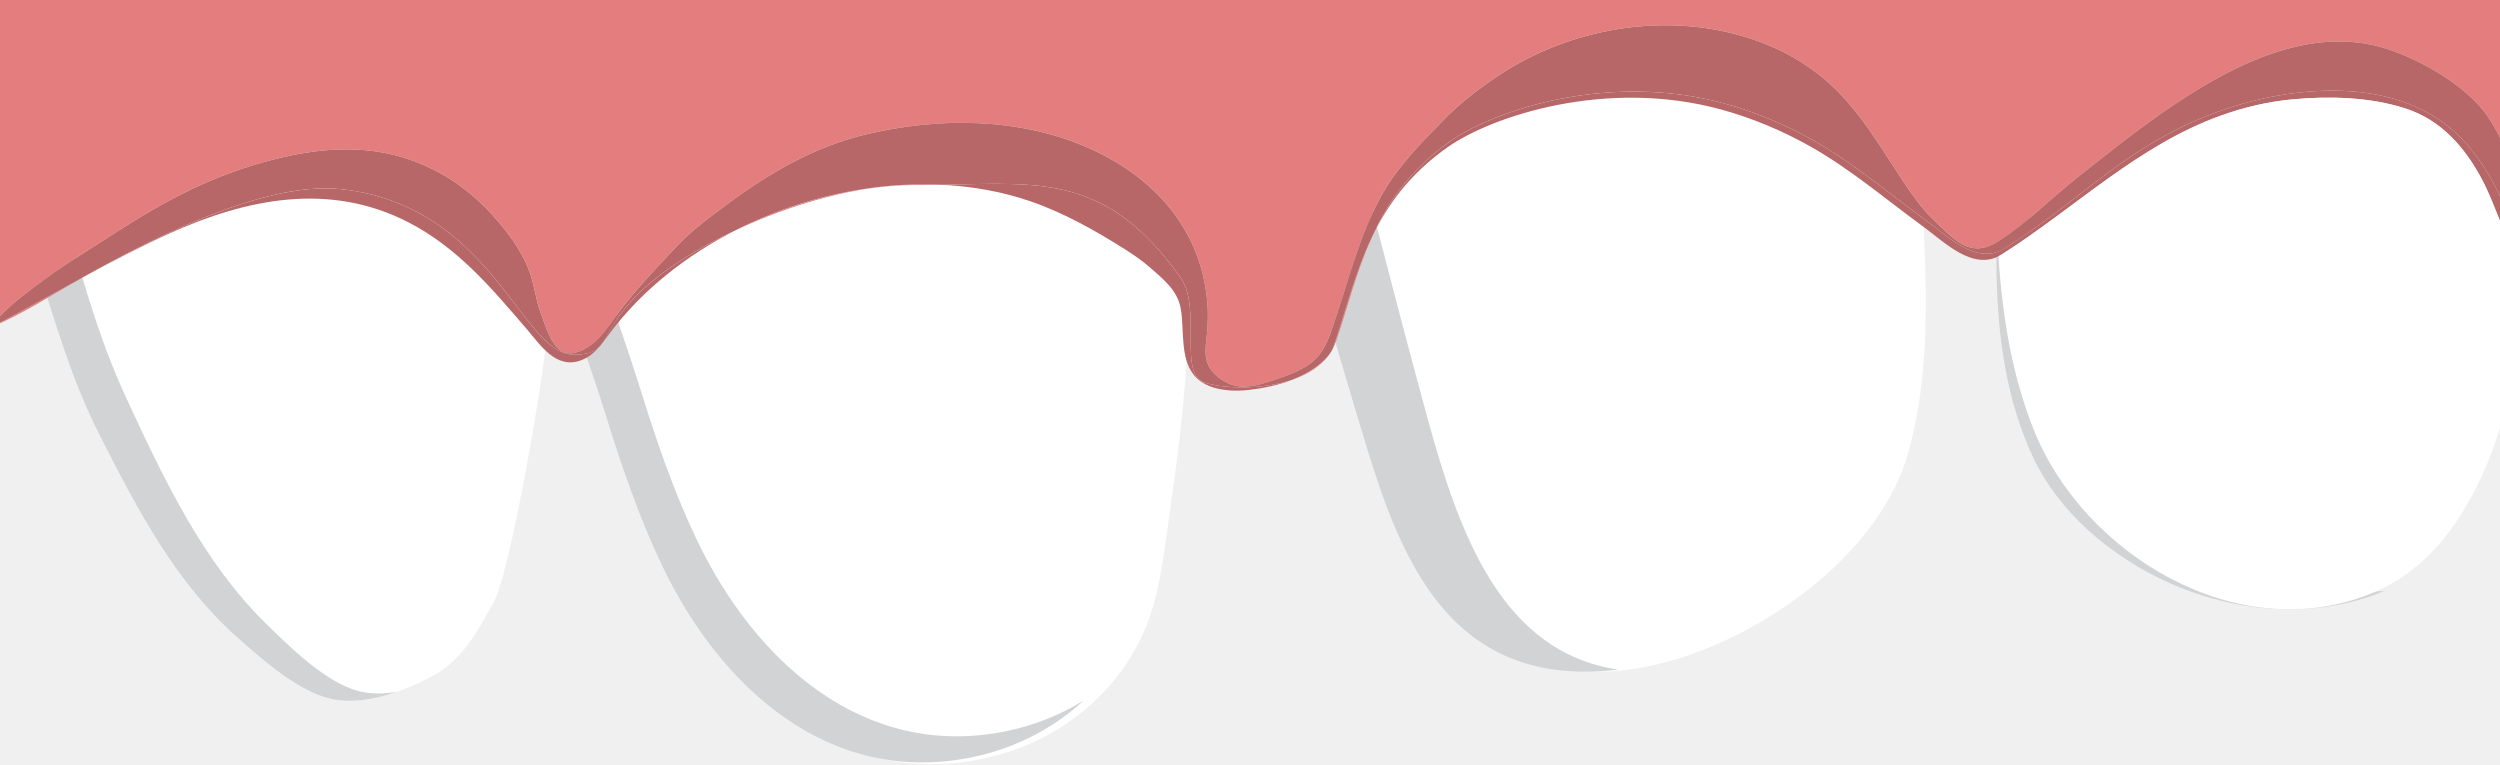
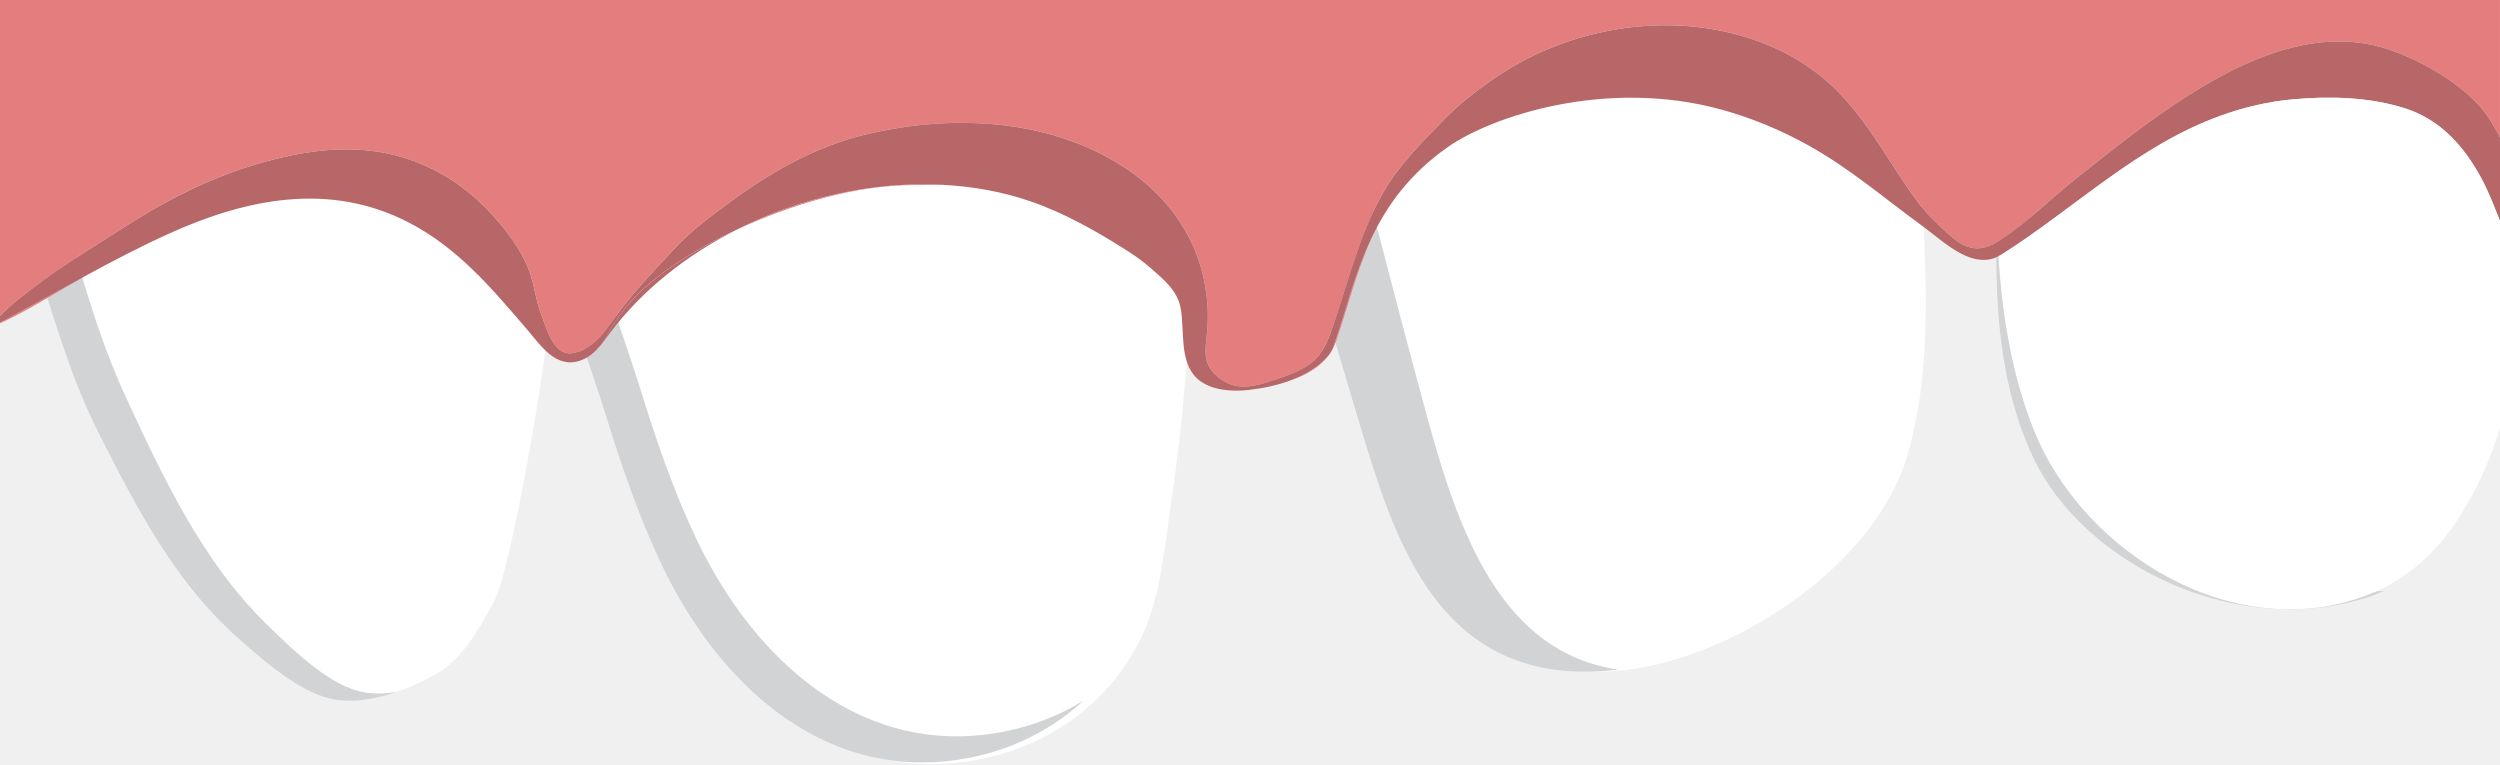
<svg xmlns="http://www.w3.org/2000/svg" version="1.1" id="Layer_1" x="0px" y="0px" width="320.984px" height="98.117px" viewBox="0 0 320.984 98.117" enable-background="new 0 0 320.984 98.117" xml:space="preserve">
-   <path fill="#FFFFFF" d="M63.493,77.094c-2.113,3.936-4.22,7.755-8.003,9.741c-3.8,1.995-8.811,3.84-13.038,2.881  c-4.144-0.939-8.68-4.933-11.916-7.805C22.593,74.869,17.725,65.591,12.76,55.81c-3.636-7.165-5.702-14.49-8.138-22.234  c-1.829-5.812-5.303-11.56-3.474-17.999C2.603,10.458,6.88,6.721,11.61,6.373l47.851-3.523c6.483-0.477,12.08,5.134,12.498,12.531  c0.517,9.146-1.026,18.27-1.728,27.404C69.727,49.348,65.424,73.5,63.493,77.094z" />
-   <path fill="#D1D3D4" d="M46.043,88.733c-4.152-1.074-8.711-5.536-11.969-8.744c-7.988-7.87-12.916-18.188-17.944-29.068  c-3.68-7.97-5.792-16.104-8.276-24.706C6.375,21.1,3.875,16.02,3.786,10.588c-1.183,1.41-2.103,3.104-2.638,4.988  c-1.829,6.439,1.645,12.187,3.474,17.999C7.059,41.32,9.125,48.645,12.76,55.81c4.964,9.782,9.833,19.059,17.776,26.103  c3.236,2.872,7.772,6.865,11.916,7.805c2.691,0.61,5.698,0.083,8.509-0.895C49.285,89.118,47.612,89.139,46.043,88.733z" />
-   <path fill="#FFFFFF" d="M141.665,88.912c-4.18,4.395-9.737,7.357-15.803,8.573c-18.22,3.652-32.158-9.038-39.591-24.594  c-2.943-6.157-5.163-12.639-7.19-19.152c-1.881-6.04-4.089-11.992-5.928-18.033c-0.998-3.274-1.446-6.701-0.229-9.991  c1.863-5.04,6.854-8.559,12.21-8.668l54.16-1.112c7.338-0.15,13.408,5.736,13.557,13.148c0.243,12.109-0.826,24.241-2.595,36.208  c-0.798,5.398-1.262,11.2-3.562,16.209C145.413,84.286,143.703,86.769,141.665,88.912z" />
-   <path fill="#D1D3D4" d="M265.826,54.21c-7.768-16.371-5.056-36.274-4.361-53.402c-0.517,0.489-0.997,1.017-1.432,1.589  c-2.032,2.669-2.675,5.817-2.8,8.947c-0.61,15.231-3.039,32.945,3.872,47.511c6.373,13.436,26.14,23.527,43.314,17.685  c0.581-0.198,1.129-0.431,1.675-0.664C289.149,77.329,271.967,67.155,265.826,54.21z" />
-   <path fill="#D1D3D4" d="M129.058,93.906c-18.219,3.652-32.157-9.037-39.591-24.594c-2.942-6.158-5.162-12.638-7.189-19.153  c-1.88-6.039-4.088-11.992-5.929-18.033c-0.998-3.275-1.445-6.701-0.228-9.991c0.549-1.489,1.378-2.839,2.403-4.015  c-3.091,1.474-5.623,4.098-6.835,7.371c-1.216,3.29-0.768,6.716,0.23,9.991c1.839,6.041,4.047,11.993,5.927,18.033  c2.028,6.514,4.245,12.995,7.189,19.152c7.434,15.556,21.371,28.246,39.592,24.594c5.464-1.095,10.506-3.618,14.509-7.317  C136.075,91.833,132.661,93.185,129.058,93.906z" />
-   <path fill="#FFFFFF" d="M208.653,86.032c-1.876,0.214-3.771,0.268-5.669,0.145c-16.25-1.059-21.944-15.135-26.145-28.931  c-2.375-7.8-4.654-15.63-6.909-23.467c-1.807-6.271-5.859-14.632-3.44-21.175c1.864-5.04,6.855-8.56,12.209-8.669l54.16-1.111  c7.34-0.15,13.408,5.736,13.558,13.148c0.283,13.941,2.444,28.917-1.524,42.507C240.74,72.7,222.636,84.44,208.653,86.032z" />
-   <path fill="#D1D3D4" d="M183.26,53.604c-2.396-8.767-4.695-17.566-6.97-26.374c-1.693-6.554-5.33-15.146-3.896-22.222  c-3.311,1.421-6.045,4.153-7.32,7.596c-2.418,6.542,1.636,14.904,3.439,21.175c2.257,7.837,4.537,15.667,6.912,23.467  c4.201,13.796,9.894,27.872,26.146,28.931c1.896,0.123,3.793,0.069,5.668-0.145c0.163-0.019,0.333-0.046,0.502-0.067  C192.81,83.769,187.339,68.542,183.26,53.604z" />
+   <path fill="#FFFFFF" d="M63.493,77.094c-2.113,3.937-4.22,7.756-8.003,9.741c-3.8,1.995-8.811,3.84-13.038,2.881  c-4.144-0.938-8.68-4.933-11.916-7.805c-7.943-7.042-12.811-16.32-17.776-26.101C9.124,48.645,7.058,41.32,4.622,33.576  c-1.829-5.812-5.303-11.56-3.474-17.999C2.603,10.458,6.88,6.721,11.61,6.373L59.461,2.85c6.483-0.477,12.08,5.134,12.498,12.531  c0.518,9.146-1.025,18.27-1.728,27.404C69.727,49.348,65.424,73.5,63.493,77.094z" />
+   <path fill="#D1D3D4" d="M46.043,88.732c-4.151-1.073-8.711-5.535-11.969-8.743c-7.988-7.87-12.916-18.188-17.944-29.068  c-3.68-7.97-5.792-16.104-8.275-24.706C6.375,21.1,3.875,16.02,3.786,10.588c-1.183,1.41-2.103,3.104-2.638,4.988  c-1.829,6.439,1.645,12.187,3.474,17.999c2.438,7.745,4.503,15.07,8.138,22.235c4.965,9.781,9.833,19.059,17.776,26.103  c3.236,2.872,7.772,6.864,11.916,7.805c2.691,0.61,5.698,0.083,8.509-0.895C49.285,89.118,47.612,89.139,46.043,88.732z" />
+   <path fill="#FFFFFF" d="M141.665,88.912c-4.18,4.395-9.736,7.357-15.803,8.572c-18.22,3.652-32.158-9.037-39.591-24.594  c-2.943-6.156-5.163-12.639-7.19-19.151c-1.881-6.04-4.089-11.992-5.928-18.033c-0.998-3.274-1.446-6.701-0.229-9.991  c1.863-5.04,6.854-8.559,12.21-8.668l54.16-1.112c7.338-0.15,13.408,5.736,13.558,13.148c0.242,12.109-0.826,24.241-2.596,36.208  c-0.798,5.398-1.262,11.2-3.562,16.209C145.413,84.286,143.703,86.77,141.665,88.912z" />
+   <path fill="#D1D3D4" d="M265.826,54.21c-7.768-16.371-5.056-36.274-4.361-53.402c-0.517,0.489-0.997,1.017-1.432,1.589  c-2.032,2.669-2.675,5.817-2.8,8.947c-0.61,15.231-3.039,32.945,3.872,47.512c6.373,13.436,26.14,23.526,43.313,17.685  c0.581-0.198,1.129-0.431,1.675-0.664C289.149,77.329,271.967,67.155,265.826,54.21z" />
+   <path fill="#D1D3D4" d="M129.058,93.906c-18.22,3.652-32.157-9.037-39.592-24.594c-2.941-6.158-5.161-12.639-7.188-19.153  c-1.88-6.039-4.088-11.992-5.929-18.033c-0.998-3.275-1.445-6.701-0.229-9.991c0.549-1.489,1.378-2.839,2.403-4.015  c-3.091,1.474-5.623,4.098-6.835,7.371c-1.216,3.29-0.769,6.716,0.229,9.991c1.839,6.041,4.047,11.993,5.928,18.034  c2.027,6.514,4.244,12.994,7.188,19.151c7.435,15.556,21.371,28.246,39.592,24.594c5.464-1.095,10.506-3.618,14.51-7.317  C136.075,91.833,132.661,93.186,129.058,93.906z" />
+   <path fill="#FFFFFF" d="M208.653,86.032c-1.876,0.214-3.771,0.268-5.669,0.145c-16.25-1.059-21.944-15.135-26.146-28.931  c-2.375-7.8-4.653-15.63-6.908-23.467c-1.808-6.271-5.859-14.632-3.44-21.175c1.864-5.04,6.855-8.56,12.209-8.669l54.16-1.111  c7.34-0.15,13.408,5.736,13.558,13.148c0.283,13.941,2.444,28.917-1.523,42.506C240.74,72.7,222.636,84.439,208.653,86.032z" />
+   <path fill="#D1D3D4" d="M183.26,53.604c-2.396-8.767-4.694-17.565-6.97-26.374c-1.692-6.554-5.33-15.146-3.896-22.222  c-3.312,1.421-6.045,4.153-7.32,7.596c-2.418,6.542,1.636,14.904,3.439,21.175c2.257,7.837,4.536,15.667,6.911,23.467  c4.201,13.796,9.895,27.872,26.146,28.931c1.896,0.123,3.793,0.069,5.668-0.145c0.163-0.019,0.333-0.046,0.502-0.067  C192.81,83.77,187.339,68.542,183.26,53.604z" />
  <path fill="#E47E7E" d="M170.981,45.041c0.218-0.37,0.405-0.763,0.551-1.187c1.494-4.353,2.597-8.932,4.574-13.325  c-2.213,4.631-3.363,9.499-4.947,14.112C171.113,44.775,171.052,44.909,170.981,45.041z" />
-   <path fill="#E47E7E" d="M15.599,29.382c6.714-4.301,13.074-7.453,20.879-9.229c7.175-1.633,13.9-1.442,20.403,2.28  c3.214,1.84,5.937,4.43,8.19,7.374c1.088,1.424,2.05,2.949,2.739,4.612c0.786,1.895,0.928,3.976,1.655,5.881  c0.768,2.013,1.649,5.479,4.118,5.033c2.941-0.531,4.479-3.43,6.146-5.612c2.121-2.775,4.655-5.417,7.037-7.971  c2.018-2.166,4.414-3.91,6.779-5.662c5.338-3.952,11.099-7.263,17.586-8.82c9.173-2.203,19.449-2.2,28.242,1.558  c8.805,3.763,15.097,10.721,15.68,20.613c0.059,0.978,0.021,1.98-0.045,2.956c-0.086,1.241-0.388,2.565-0.11,3.799  c0.315,1.401,1.581,2.468,2.834,3.041c1.693,0.774,3.652,0.273,5.336-0.275c1.796-0.585,3.775-1.224,5.3-2.384  c1.386-1.055,2.085-2.7,2.648-4.307c2.037-5.809,3.454-12.044,6.505-17.433c2.029-3.583,4.995-6.519,7.837-9.44  c2.153-2.215,4.818-4.245,7.398-5.925c8.772-5.713,20.27-7.772,30.352-5.008c3.946,1.083,7.175,2.603,10.423,5.104  c6.669,5.134,10.265,14.362,14.591,18.538c2.972,2.867,4.889,5.12,8.451,2.867c3.637-2.295,6.719-5.473,10.089-8.138  c3.699-2.925,7.38-5.88,11.259-8.561c8.089-5.593,18.564-11.266,28.618-7.975c4.479,1.466,10.368,4.866,12.953,8.782  c0.59,0.895,1.073,1.742,1.492,2.564V0H0v40.571c1.786-1.816,3.877-3.376,5.938-4.851C9.072,33.479,12.358,31.459,15.599,29.382z" />
-   <path fill="#E47E7E" d="M77.209,44.211c-0.068,0.085-0.137,0.169-0.207,0.251C77.073,44.384,77.142,44.299,77.209,44.211z" />
-   <path fill="#E47E7E" d="M94.464,29.553c7.143-3.364,15.57-5.802,22.798-5.788c1.276,0.002,2.509-0.015,3.707-0.039  C112.049,23.274,102.654,25.391,94.464,29.553z" />
-   <path fill="#E47E7E" d="M168.818,47.22c-0.903,0.635-1.891,1.14-2.923,1.543c1.826-0.62,3.451-1.577,4.555-2.969  C169.96,46.36,169.336,46.856,168.818,47.22z" />
-   <path fill="#E47E7E" d="M10.933,35.444c-3.517,1.915-7.002,3.888-10.541,5.784c-0.098,0.052-0.209,0.09-0.312,0.131  C0.048,41.372,0.029,41.376,0,41.387v0.122c0.981-0.43,2.298-1.112,4.157-2.14C5.237,38.773,7.684,37.275,10.933,35.444z" />
-   <path fill="#B76768" d="M73.47,45.51c-6.541-0.175-10.46-19.281-29.842-21.238c-9.653-0.975-24.038,6.292-32.695,11.172  c3.551-1.934,7.134-3.808,10.837-5.481c9.933-4.489,20.592-6.633,30.721-1.391c6.312,3.267,10.642,8.439,15.191,13.74  c1.709,1.991,3.649,5.035,6.759,4.004c1.1-0.365,1.876-1.048,2.562-1.853C76.319,45.223,75.433,45.562,73.47,45.51z" />
-   <path fill="#B76768" d="M80.899,38.82c-2.228,2.548-2.866,4.313-3.69,5.392c0.365-0.452,0.711-0.933,1.072-1.415  c4.118-5.497,9.783-9.992,16.183-13.244C88.633,32.299,83.658,35.662,80.899,38.82z" />
+   <path fill="#E47E7E" d="M15.599,29.382c6.714-4.301,13.073-7.453,20.879-9.229c7.175-1.633,13.899-1.442,20.402,2.28  c3.215,1.84,5.938,4.43,8.19,7.374c1.088,1.424,2.05,2.949,2.739,4.612c0.786,1.895,0.928,3.976,1.654,5.881  c0.769,2.013,1.649,5.479,4.118,5.033c2.941-0.531,4.479-3.43,6.146-5.612c2.121-2.775,4.654-5.417,7.037-7.971  c2.018-2.166,4.414-3.91,6.778-5.662c5.338-3.952,11.1-7.263,17.586-8.82c9.174-2.203,19.449-2.2,28.242,1.558  c8.805,3.763,15.098,10.721,15.68,20.613c0.06,0.978,0.021,1.98-0.045,2.956c-0.086,1.241-0.388,2.565-0.109,3.799  c0.314,1.401,1.581,2.468,2.834,3.041c1.692,0.774,3.651,0.273,5.336-0.275c1.796-0.585,3.774-1.224,5.3-2.384  c1.386-1.055,2.085-2.7,2.648-4.307c2.036-5.809,3.453-12.044,6.505-17.433c2.028-3.583,4.995-6.519,7.837-9.44  c2.152-2.215,4.817-4.245,7.397-5.925c8.772-5.713,20.271-7.772,30.353-5.008c3.946,1.083,7.175,2.603,10.423,5.104  c6.669,5.134,10.265,14.362,14.591,18.538c2.972,2.867,4.889,5.12,8.451,2.867c3.637-2.295,6.719-5.473,10.089-8.138  c3.699-2.925,7.38-5.88,11.259-8.561c8.089-5.593,18.564-11.266,28.618-7.975c4.479,1.466,10.368,4.866,12.953,8.782  c0.59,0.895,1.073,1.742,1.492,2.564V0H0v40.571c1.786-1.816,3.877-3.376,5.938-4.851C9.072,33.479,12.358,31.459,15.599,29.382z" />
+   <path fill="#E47E7E" d="M77.209,44.211c-0.067,0.085-0.137,0.169-0.207,0.251C77.073,44.384,77.142,44.299,77.209,44.211z" />
+   <path fill="#E47E7E" d="M94.464,29.553c7.144-3.364,15.57-5.802,22.799-5.788c1.275,0.002,2.509-0.015,3.706-0.039  C112.049,23.274,102.654,25.391,94.464,29.553z" />
+   <path fill="#E47E7E" d="M168.818,47.22c-0.903,0.635-1.892,1.14-2.923,1.543c1.826-0.62,3.451-1.577,4.555-2.969  C169.96,46.36,169.336,46.856,168.818,47.22z" />
+   <path fill="#E47E7E" d="M10.933,35.444c-3.518,1.915-7.002,3.888-10.541,5.784c-0.099,0.052-0.209,0.09-0.312,0.131  C0.048,41.372,0.029,41.376,0,41.387v0.122c0.981-0.43,2.298-1.112,4.157-2.14C5.237,38.773,7.684,37.275,10.933,35.444z" />
+   <path fill="#B76768" d="M80.899,38.82c-2.229,2.548-2.866,4.313-3.69,5.392c0.365-0.452,0.711-0.933,1.072-1.415  c4.118-5.497,9.783-9.992,16.183-13.244C88.633,32.299,83.658,35.662,80.899,38.82z" />
  <path fill="#B76768" d="M170.981,45.041c-0.157,0.267-0.341,0.513-0.531,0.753C170.657,45.554,170.841,45.301,170.981,45.041z" />
-   <path fill="#B76768" d="M320.253,23.71c-1.503-2.848-3.427-5.486-5.946-7.499c-5.116-4.083-11.9-4.991-18.223-4.42  c-6.204,0.56-12.278,2.497-17.771,5.438c-4.342,2.324-8.233,5.323-12.104,8.353c-2.867,2.244-5.785,4.379-8.86,6.321  c-3.562,2.252-7.368-1.644-10.006-3.564c-4.854-3.535-9.35-7.409-14.606-10.363c-3.569-2.006-7.42-3.617-11.367-4.699  c-14.829-4.066-29.496,0.895-35.062,4.787c-5.234,3.662-8.177,7.965-10.201,12.463c2.012-4.212,4.9-8.229,9.828-11.676  c5.565-3.893,20.231-8.854,35.062-4.788c3.945,1.082,7.797,2.693,11.366,4.699c5.257,2.955,9.752,6.83,14.607,10.364  c2.638,1.92,6.443,5.816,10.005,3.563c9.475-5.992,17.49-14.017,28.214-17.86c2.951-1.058,6.003-1.775,9.126-2.068  c4.746-0.446,9.915-0.311,14.491,1.154c4.604,1.474,7.669,4.985,9.885,9.168c0.901,1.7,1.568,3.508,2.294,5.285v-3.147  C320.745,24.715,320.514,24.206,320.253,23.71z" />
-   <path fill="#B76768" d="M154.551,49.073c-3.243-1.172-0.235-9.557-2.96-13.405c-9.359-13.217-17.897-12.195-30.623-11.942  c3.886,0.197,7.682,0.874,11.247,2.09c4.358,1.487,8.476,3.817,12.362,6.28c1.108,0.703,2.188,1.461,3.175,2.332  c1.669,1.473,3.419,2.854,3.844,5.172c0.516,2.812-0.221,6.87,2.133,9.019c0.568,0.519,1.357,0.928,2.091,1.144  c1.461,0.43,3.042,0.469,4.521,0.301c1.861-0.213,3.776-0.604,5.556-1.3C161.807,50.151,156.759,49.871,154.551,49.073z" />
-   <path fill="#B76768" d="M0.392,41.228c3.539-1.896,7.024-3.869,10.541-5.784c8.657-4.88,23.042-12.147,32.695-11.172  C63.01,26.229,66.929,45.335,73.47,45.51c1.963,0.052,2.85-0.287,3.532-1.047c0.07-0.083,0.139-0.167,0.207-0.251  c0.825-1.078,1.463-2.844,3.69-5.392c2.759-3.158,7.734-6.521,13.564-9.267c8.19-4.163,17.585-6.279,26.504-5.827  c12.726-0.253,21.263-1.275,30.623,11.942c2.725,3.848-0.283,12.233,2.96,13.405c2.208,0.798,7.256,1.078,11.345-0.31  c1.032-0.403,2.02-0.908,2.923-1.543c0.518-0.364,1.142-0.86,1.632-1.426c0.19-0.24,0.374-0.486,0.531-0.753  c0.07-0.132,0.132-0.265,0.178-0.4c1.584-4.613,2.734-9.48,4.947-14.112c2.024-4.499,4.967-8.802,10.201-12.463  c5.565-3.893,20.232-8.854,35.062-4.787c3.947,1.082,7.798,2.693,11.367,4.699c5.257,2.954,9.752,6.829,14.606,10.363  c2.638,1.92,6.443,5.816,10.006,3.564c3.075-1.942,5.993-4.077,8.86-6.321c3.871-3.03,7.763-6.029,12.104-8.353  c5.492-2.941,11.566-4.878,17.771-5.438c6.322-0.571,13.106,0.336,18.223,4.42c2.52,2.012,4.443,4.65,5.946,7.499  c0.261,0.495,0.492,1.005,0.731,1.511v-7.58c-0.419-0.822-0.902-1.669-1.492-2.564c-2.585-3.917-8.475-7.316-12.953-8.782  c-10.054-3.291-20.529,2.382-28.618,7.975c-3.879,2.681-7.56,5.636-11.259,8.561c-3.37,2.666-6.452,5.843-10.089,8.138  c-3.562,2.252-5.479,0-8.451-2.867c-4.326-4.175-7.922-13.403-14.591-18.538c-3.248-2.501-6.477-4.021-10.423-5.104  c-10.082-2.764-21.579-0.705-30.352,5.008c-2.58,1.68-5.245,3.709-7.398,5.925c-2.842,2.922-5.808,5.858-7.837,9.44  c-3.051,5.389-4.468,11.625-6.505,17.433c-0.563,1.606-1.263,3.251-2.648,4.307c-1.524,1.161-3.504,1.799-5.3,2.384  c-1.684,0.549-3.643,1.049-5.336,0.275c-1.253-0.573-2.519-1.64-2.834-3.041c-0.277-1.234,0.024-2.559,0.11-3.799  c0.066-0.976,0.104-1.978,0.045-2.956c-0.583-9.892-6.875-16.85-15.68-20.613c-8.793-3.758-19.069-3.761-28.242-1.558  c-6.487,1.558-12.248,4.869-17.586,8.82c-2.365,1.752-4.762,3.497-6.779,5.662c-2.382,2.554-4.916,5.196-7.037,7.971  c-1.667,2.182-3.204,5.081-6.146,5.612c-2.469,0.445-3.351-3.02-4.118-5.033c-0.728-1.905-0.869-3.987-1.655-5.881  c-0.689-1.663-1.651-3.188-2.739-4.612c-2.254-2.944-4.977-5.534-8.19-7.374c-6.503-3.722-13.229-3.913-20.403-2.28  c-7.805,1.776-14.165,4.928-20.879,9.229c-3.24,2.078-6.526,4.098-9.661,6.338C3.877,37.195,1.786,38.755,0,40.571v0.816  c0.029-0.011,0.048-0.016,0.08-0.028C0.183,41.317,0.293,41.28,0.392,41.228z" />
-   <path fill="#FFFFFF" d="M318.69,23.084c-2.216-4.183-5.281-7.694-9.885-9.168c-4.576-1.465-9.745-1.6-14.491-1.154  c-3.123,0.293-6.175,1.01-9.126,2.068c-10.724,3.843-18.739,11.868-28.214,17.86c-0.127,0.081-0.255,0.136-0.383,0.201  c0.487,7.73,1.743,15.293,4.514,22.25c6.373,16.011,26.14,28.036,43.314,21.073c0.76-0.309,1.49-0.654,2.193-1.035  c3.598-1.946,6.485-4.811,8.76-8.196c2.568-3.824,4.337-7.872,5.611-12.06V28.369C320.259,26.593,319.592,24.785,318.69,23.084z" />
+   <path fill="#B76768" d="M320.983,25.217v-7.574c-0.419-0.822-0.902-1.669-1.492-2.564c-2.585-3.917-8.475-7.316-12.953-8.782  c-10.054-3.291-20.529,2.382-28.618,7.975c-3.879,2.681-7.56,5.636-11.259,8.561c-3.37,2.666-6.452,5.843-10.089,8.138  c-3.562,2.252-5.479,0-8.451-2.867c-4.326-4.175-7.922-13.403-14.591-18.538c-3.248-2.501-6.478-4.021-10.423-5.104  c-10.082-2.764-21.579-0.705-30.353,5.008c-2.58,1.68-5.245,3.709-7.397,5.925c-2.842,2.922-5.809,5.858-7.837,9.44  c-3.052,5.389-4.469,11.625-6.505,17.433c-0.563,1.606-1.264,3.251-2.648,4.307c-1.524,1.161-3.504,1.799-5.3,2.384  c-1.685,0.549-3.644,1.049-5.336,0.275c-1.253-0.573-2.52-1.64-2.834-3.041c-0.277-1.234,0.023-2.559,0.109-3.799  c0.066-0.976,0.104-1.978,0.045-2.956c-0.583-9.892-6.875-16.85-15.68-20.613c-8.793-3.758-19.069-3.761-28.242-1.558  c-6.486,1.558-12.248,4.869-17.586,8.82c-2.364,1.752-4.762,3.497-6.778,5.662c-2.383,2.554-4.916,5.196-7.037,7.971  c-1.667,2.182-3.204,5.081-6.146,5.612c-2.469,0.445-3.351-3.02-4.118-5.033c-0.728-1.905-0.869-3.987-1.654-5.881  c-0.689-1.663-1.651-3.188-2.739-4.612c-2.254-2.944-4.978-5.534-8.19-7.374c-6.503-3.722-13.229-3.913-20.402-2.28  c-7.806,1.776-14.165,4.928-20.879,9.229c-3.24,2.078-6.526,4.098-9.661,6.338C3.877,37.195,1.786,38.755,0,40.571v0.816  c0.029-0.011,0.048-0.016,0.08-0.028c0.104-0.042,0.213-0.079,0.312-0.131c3.539-1.896,7.023-3.869,10.541-5.784  c3.551-1.934,7.134-3.808,10.837-5.481c9.933-4.489,20.592-6.633,30.721-1.391c6.312,3.267,10.642,8.438,15.191,13.74  c1.709,1.991,3.648,5.035,6.759,4.004c1.1-0.365,1.876-1.048,2.562-1.853c-0.171,0.19-0.354,0.354-0.564,0.492  c0.21-0.138,0.393-0.302,0.563-0.492c0.07-0.083,0.14-0.167,0.207-0.251c0.825-1.078,1.463-2.844,3.69-5.392  c2.759-3.158,7.733-6.521,13.563-9.267c8.19-4.163,17.585-6.279,26.504-5.827c2.387-0.047,4.625-0.122,6.75-0.125  c-2.125,0.002-4.363,0.077-6.75,0.125c3.887,0.197,7.683,0.874,11.247,2.09c4.358,1.487,8.477,3.817,12.362,6.28  c1.108,0.703,2.188,1.461,3.175,2.332c1.669,1.473,3.419,2.854,3.845,5.172c0.516,2.812-0.222,6.87,2.133,9.019  c0.567,0.519,1.356,0.928,2.091,1.145c1.461,0.43,3.042,0.469,4.521,0.301c1.861-0.213,3.776-0.604,5.557-1.3  c-2.557,0.867-5.487,1.083-7.865,0.927c2.377,0.155,5.307-0.062,7.863-0.928c1.031-0.403,2.02-0.908,2.923-1.543  c0.518-0.364,1.142-0.86,1.632-1.426c0.19-0.24,0.374-0.486,0.531-0.753c0.069-0.132,0.132-0.265,0.178-0.4  c1.584-4.613,2.734-9.48,4.947-14.112c0.506-1.125,1.069-2.238,1.712-3.332c-0.642,1.093-1.205,2.205-1.711,3.33  c2.012-4.212,4.899-8.229,9.828-11.676c5.564-3.893,20.23-8.854,35.062-4.788c3.945,1.082,7.797,2.693,11.366,4.699  c5.257,2.955,9.752,6.83,14.607,10.364c2.638,1.92,6.442,5.816,10.005,3.563c9.475-5.992,17.489-14.017,28.214-17.86  c2.951-1.058,6.003-1.775,9.126-2.068c4.746-0.446,9.915-0.311,14.491,1.154c4.604,1.474,7.669,4.985,9.885,9.168  c0.9,1.7,1.567,3.508,2.294,5.285v-3.147C320.984,25.22,320.984,25.219,320.983,25.217z" />
+   <path fill="#FFFFFF" d="M318.69,23.084c-2.216-4.183-5.281-7.694-9.885-9.168c-4.576-1.465-9.745-1.6-14.491-1.154  c-3.123,0.293-6.175,1.01-9.126,2.068c-10.725,3.843-18.739,11.868-28.214,17.86c-0.127,0.081-0.256,0.136-0.384,0.201  c0.487,7.73,1.743,15.293,4.515,22.25c6.373,16.012,26.14,28.036,43.313,21.073c0.761-0.309,1.49-0.653,2.193-1.034  c3.598-1.947,6.485-4.812,8.76-8.197c2.568-3.823,4.337-7.871,5.611-12.06V28.369C320.259,26.593,319.592,24.785,318.69,23.084z" />
</svg>
